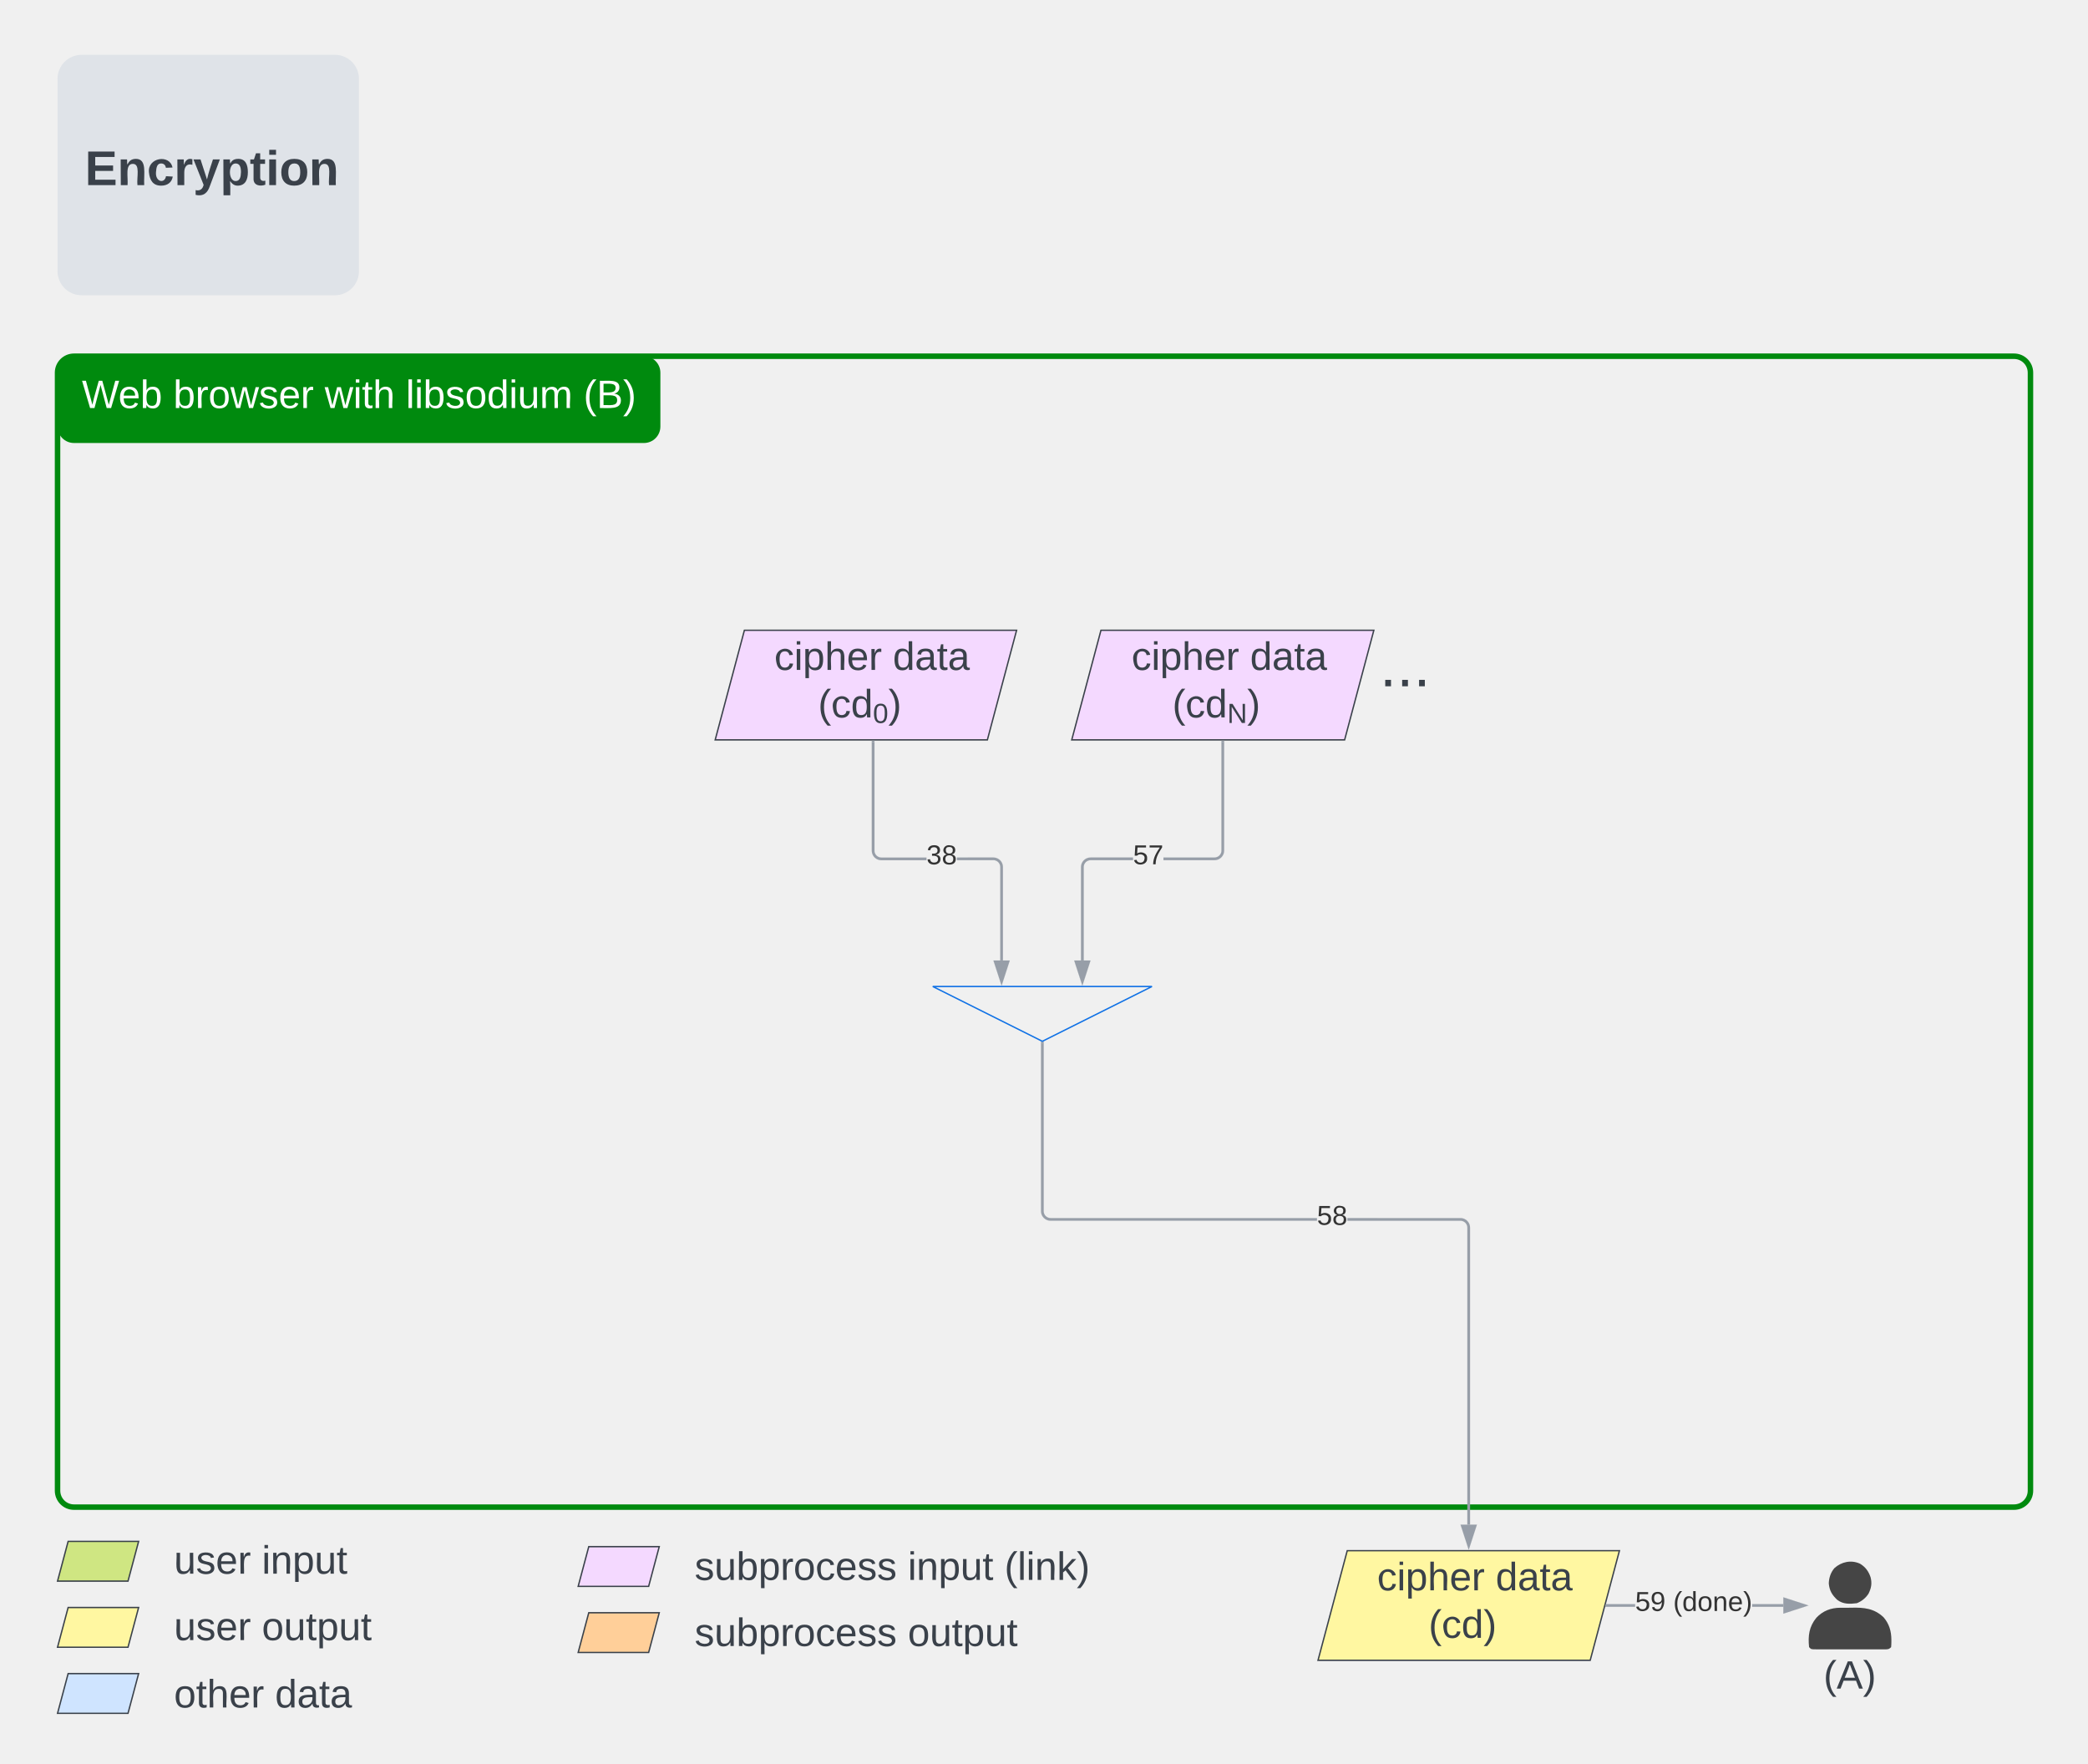
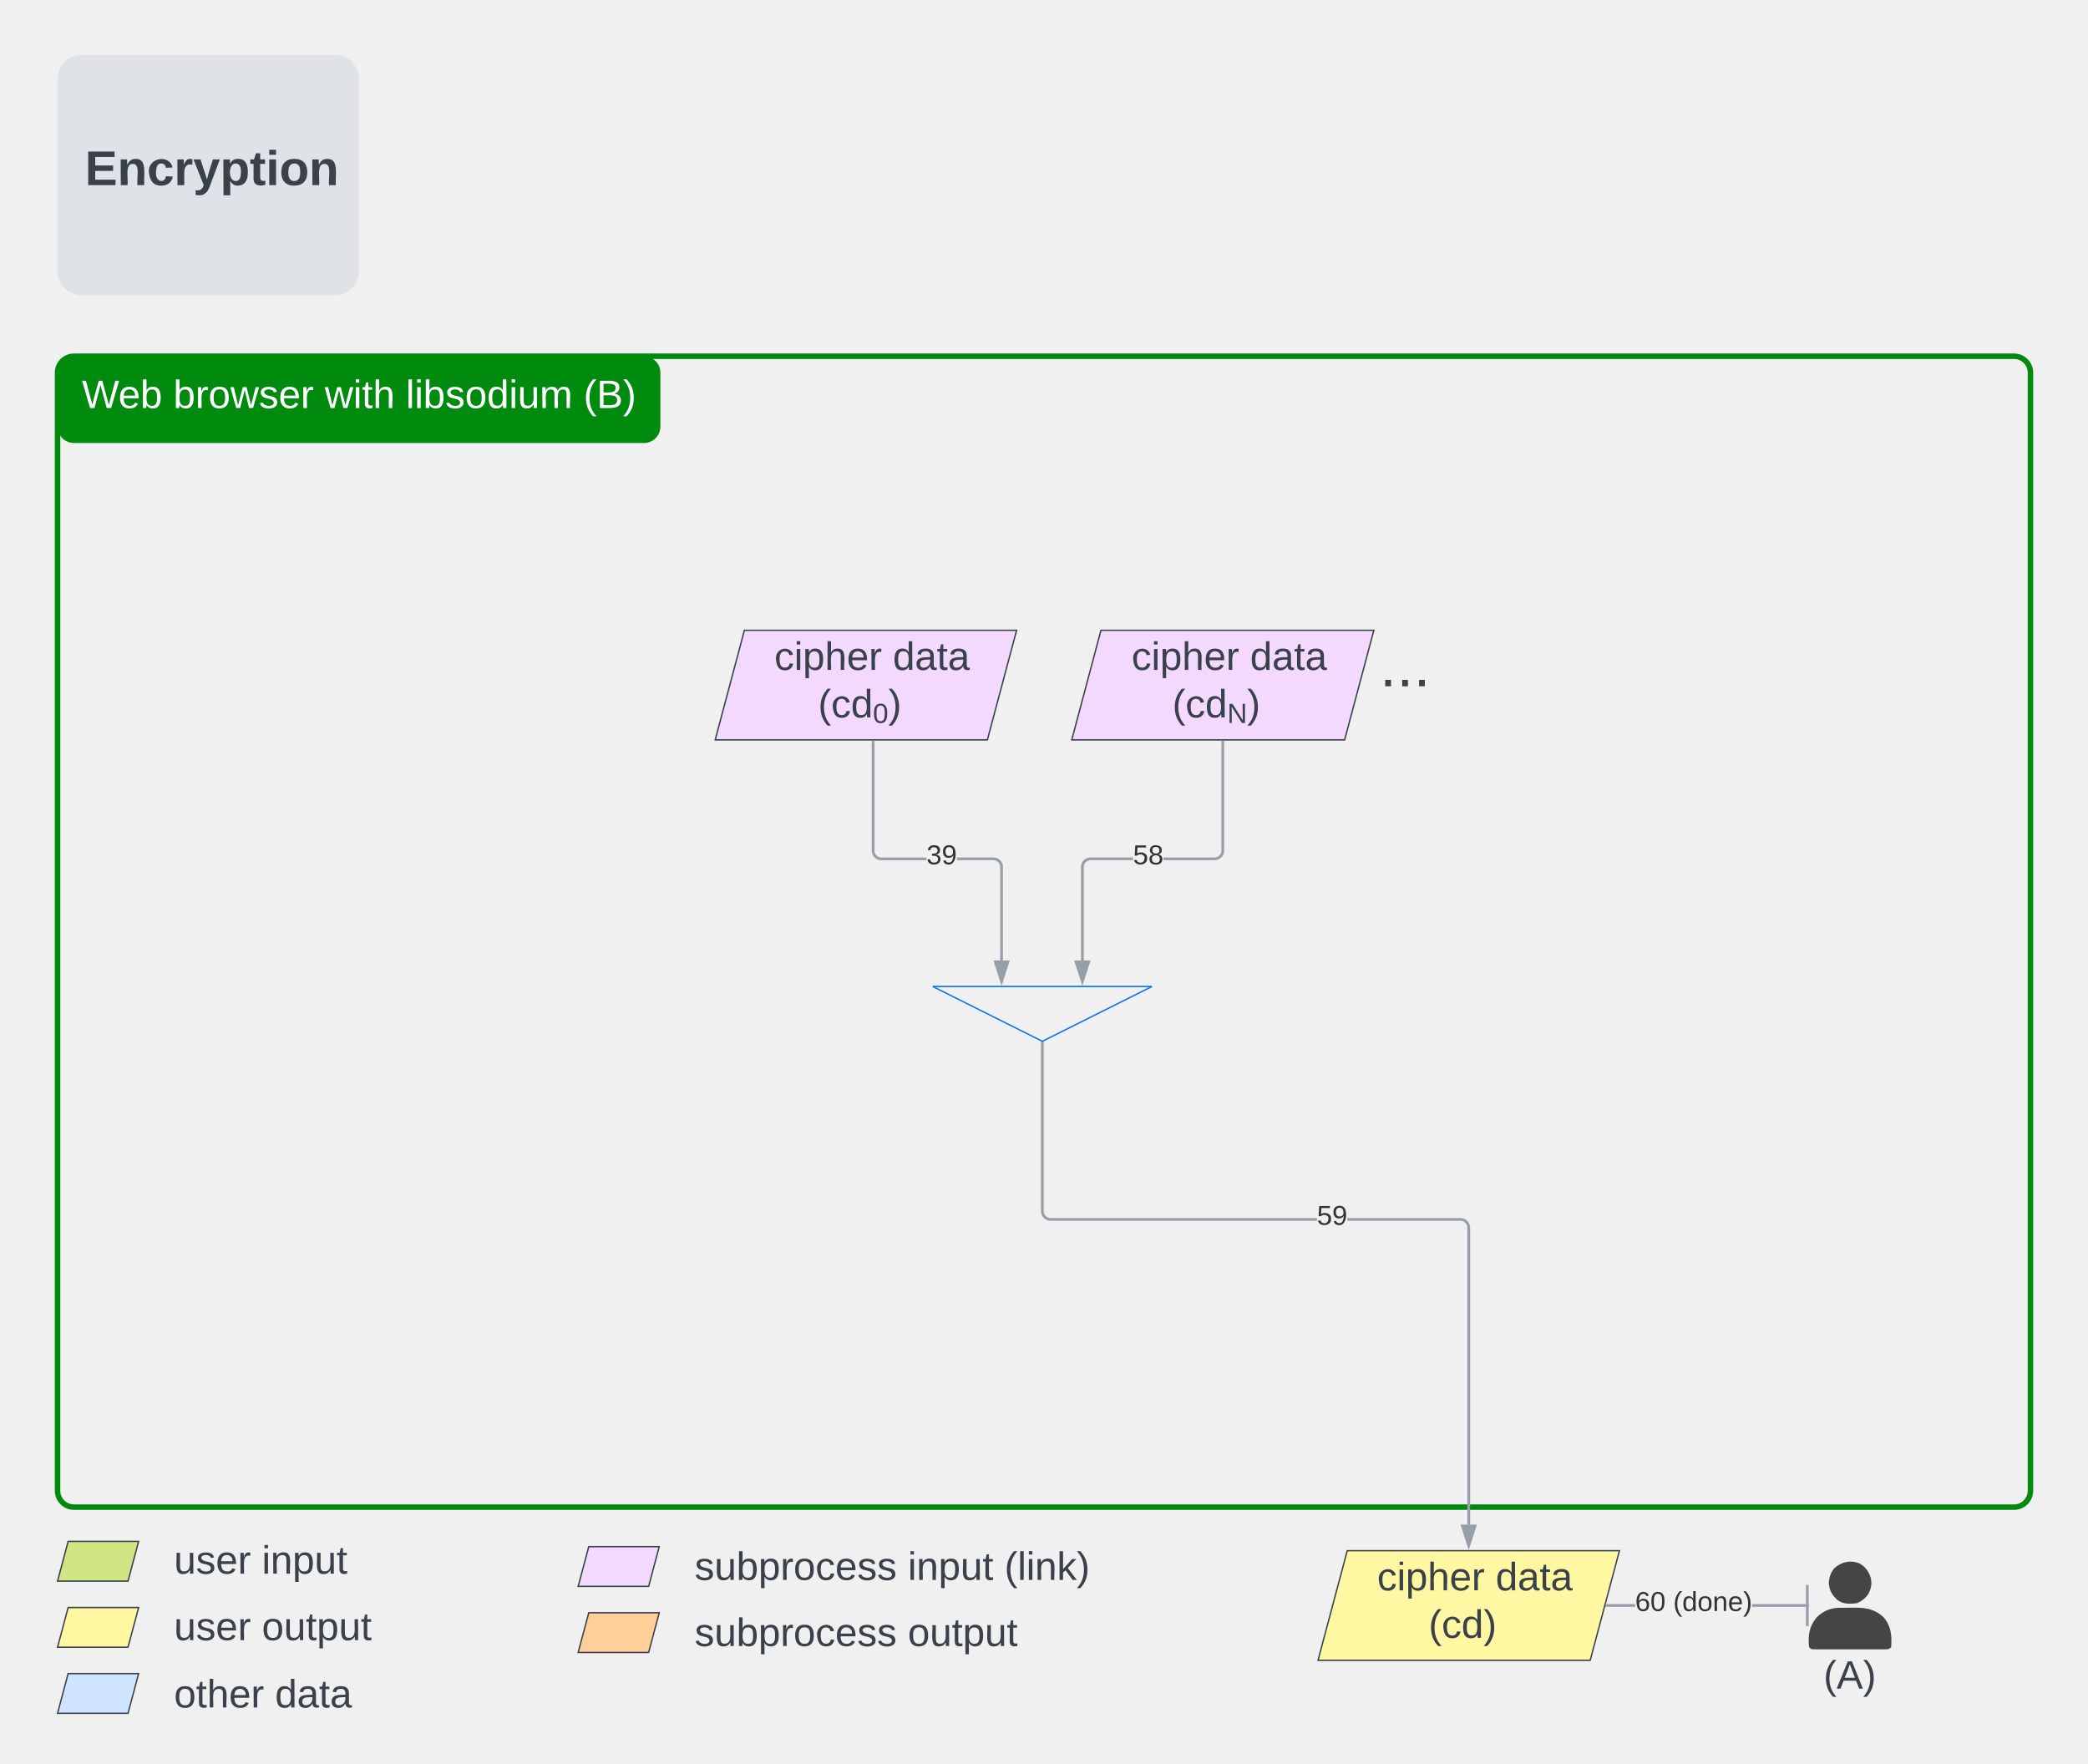
- <svg xmlns="http://www.w3.org/2000/svg" xmlns:ns1="lucid" xmlns:xlink="http://www.w3.org/1999/xlink" width="1524" height="1287" viewBox="0 0 1524 1287">
-   <g ns1:page-tab-id="1nk0b0XHCo~n" transform="translate(-78 1060)">
+ <svg xmlns="http://www.w3.org/2000/svg" xmlns:xlink="http://www.w3.org/1999/xlink" width="1524" height="1287" viewBox="0 0 1524 1287">
+   <g transform="translate(-78 1060)">
    <path fill="none" stroke="#008a0e" stroke-width="4" d="M120-788a12 12 0 0 1 12-12h1416a12 12 0 0 1 12 12V28a12 12 0 0 1-12 12H132a12 12 0 0 1-12-12z" />
    <path fill="#008a0e" d="M120-788a12 12 0 0 1 12-12h416a12 12 0 0 1 12 12v39.33a12 12 0 0 1-12 12H132a12 12 0 0 1-12-12z" />
    <use xlink:href="#a" transform="translate(137.738 -762.186)" />
    <use xlink:href="#b" transform="translate(204.503 -762.186)" />
    <use xlink:href="#c" transform="translate(315.003 -762.186)" />
    <use xlink:href="#d" transform="translate(374.225 -762.186)" />
    <use xlink:href="#e" transform="translate(503.904 -762.186)" />
    <path fill="#dfe3e8" d="M120-1002.45a17.55 17.55 0 0 1 17.55-17.55h184.9a17.55 17.55 0 0 1 17.55 17.55v140.4a17.55 17.55 0 0 1-17.55 17.55h-184.9A17.55 17.55 0 0 1 120-862.05z" />
    <use xlink:href="#f" transform="translate(140 -924.889)" />
    <path fill="#cfe682" stroke="#3a414a" d="M127.73 65h51.44l-7.74 29H120z" />
    <path fill="#cfe4ff" stroke="#3a414a" d="M127.73 161.5h51.44l-7.74 29H120z" />
    <path fill="#fff7a1" stroke="#3a414a" d="M127.73 113.25h51.44l-7.74 29H120z" />
    <path fill="none" d="M200 60h225.93v38.67H200z" />
    <use xlink:href="#g" transform="translate(205 88.564)" />
    <use xlink:href="#h" transform="translate(269.117 88.564)" />
    <path fill="none" d="M200 108.5h240v38.67H200z" />
    <use xlink:href="#g" transform="translate(205 137.064)" />
    <use xlink:href="#i" transform="translate(269.117 137.064)" />
    <path fill="none" d="M200 157.67h240v38.66H200z" />
    <use xlink:href="#j" transform="translate(205 186.23)" />
    <use xlink:href="#k" transform="translate(278.747 186.23)" />
    <path fill="#f4d9ff" stroke="#3a414a" d="M507.73 68.83h51.44l-7.74 29H500z" />
    <path fill="none" d="M580 65h340v36.67H580z" />
    <use xlink:href="#l" transform="translate(585 93.111)" />
    <use xlink:href="#m" transform="translate(740.599 93.111)" />
    <use xlink:href="#n" transform="translate(811.136 93.111)" />
    <use xlink:href="#o" transform="translate(585 127.778)" />
    <path fill="#ffcf99" stroke="#3a414a" d="M507.73 117.08h51.44l-7.74 29H500z" />
    <path fill="none" d="M580 113.25h260v36.67H580z" />
    <use xlink:href="#l" transform="translate(585 141.361)" />
    <use xlink:href="#p" transform="translate(740.599 141.361)" />
    <use xlink:href="#o" transform="translate(585 176.028)" />
    <path fill="#f4d9ff" stroke="#3a414a" d="M621.33-600H820l-21.33 80H600z" class="qc-clickable" data-target="01" />
    <use xlink:href="#q" transform="translate(643.165 -571.057)" />
    <use xlink:href="#r" transform="translate(729.672 -571.057)" />
    <use xlink:href="#s" transform="translate(675.091 -536.39)" />
    <path fill="#fff7a1" stroke="#3a414a" d="M1061.33 71.78H1260l-21.33 80H1040z" />
    <use xlink:href="#q" transform="translate(1083.165 100.728)" />
    <use xlink:href="#t" transform="translate(1169.672 100.728)" />
    <use xlink:href="#u" transform="translate(1120.709 135.395)" />
    <path fill="none" d="M1401.12 143.88h53.75v40h-53.75z" />
    <use xlink:href="#v" transform="translate(1408.942 172.461)" />
    <path fill="#f4d9ff" stroke="#3a414a" d="M881.58-600h199.17l-21.33 80H860.25z" class="qc-clickable" data-target="02" />
    <use xlink:href="#q" transform="translate(903.915 -571.057)" />
    <use xlink:href="#r" transform="translate(990.422 -571.057)" />
    <use xlink:href="#w" transform="translate(933.684 -536.39)" />
    <path fill="#979ea8" stroke="#979ea8" stroke-width=".05" d="m1144.04-170.97 1.05.08 1.06.26 1 .42.94.57.83.72.7.83.6.93.4 1 .26 1.08.07 1.06v216.8h-1.94v-216.74l-.07-.83-.18-.75-.3-.73-.42-.67-.5-.6-.6-.5-.68-.42-.73-.3-.76-.2-.84-.06h-82.53v-1.94zm-304.2-4.24.18.75.3.73.4.67.52.6.6.5.67.42.74.3.77.2.83.06h194.38v1.94H844.76l-1.05-.08-1.07-.26-1-.42-.94-.57-.84-.72-.7-.83-.6-.93-.4-1-.26-1.08-.08-1.06v-122.48h1.95v122.4z" />
    <path fill="#979ea8" d="M839.77-298.42h-1.95v-1.5l.97.48.97-.5zM1150 68.05l-4.63-14.27h9.27z" />
    <path fill="#979ea8" stroke="#979ea8" stroke-width=".05" d="m1150 71.2-5.98-18.4h11.96zm-3.3-16.44 3.3 10.13 3.3-10.14z" />
    <use xlink:href="#x" transform="translate(1039.212 -166)" />
-     <path fill="#979ea8" stroke="#979ea8" stroke-width=".05" d="M1271.44 112.76h-20.6v-1.95h20.6zm108.18 0h-22.73v-1.95h22.72z" />
-     <path fill="#979ea8" d="M1250.88 112.76h-1.3l.53-1.95h.78zm144-.98-14.26 4.64v-9.27z" />
-     <path fill="#979ea8" stroke="#979ea8" stroke-width=".05" d="m1398.04 111.78-18.4 5.98V105.8zm-16.45 3.3 10.13-3.3-10.14-3.3z" />
+     <path fill="#979ea8" stroke="#979ea8" stroke-width=".05" d="M1271.44 112.76h-20.6v-1.95h20.6zm126.68 0h-41.23v-1.95h41.22z" />
+     <path fill="#979ea8" d="M1250.88 112.76h-1.3l.53-1.95h.78z" />
+     <path fill="#979ea8" stroke="#979ea8" stroke-width=".05" d="M1398.1 126.78h-1.95v-30h1.95z" />
    <use xlink:href="#y" transform="translate(1271.45 115.785)" />
    <use xlink:href="#z" transform="translate(1299.227 115.785)" />
    <path fill="#979ea8" stroke="#979ea8" stroke-width=".05" d="m803.1-434.14 1.04.08 1.07.26 1.02.42.93.57.84.7.7.83.57.94.42 1 .24 1.07.08 1.05v68.2h-1.94v-68.13l-.07-.82-.17-.77-.3-.73-.42-.67-.5-.6-.6-.5-.67-.42-.73-.3-.76-.2-.83-.05h-26.57v-1.94zm-86.8-4.24.18.76.3.73.42.68.5.6.6.5.68.43.73.3.77.2.83.06h32.9v1.95h-32.98l-1.05-.07-1.07-.26-1-.42-.94-.57-.83-.7-.72-.85-.56-.93-.42-1-.25-1.08-.1-1.05v-79.37h1.97v79.3z" />
    <path fill="#979ea8" d="M716.24-518.47h-1.96v-1.03h1.96zm92.81 174.73L804.42-358h9.27z" />
    <path fill="#979ea8" stroke="#979ea8" stroke-width=".05" d="m809.05-340.58-5.98-18.4h11.96zm-3.3-16.45 3.3 10.14 3.3-10.13z" />
    <use xlink:href="#A" transform="translate(754.217 -429.167)" />
    <path fill="#454545" d="M1421.13 113.45h4.82c1.14 0 2.23-.06 3.38-.06 9.1-.2 16.54.43 23.48 7.03 4.1 4.8 5.62 10.05 5.68 16.26v1.53c0 1.34-.06 2.7-.18 3.97-1.75 1.8-2.78 1.6-5.13 1.6h-49.63c-3.62 0-3.62 0-5.13-1.6-.84-8.2-.06-14.86 5.32-21.45 4.77-5.06 10.56-7.24 17.38-7.3zm14.49-32.15c3.98 2.38 6.34 5.7 7.73 10 1.08 4.42.48 7.74-1.5 11.78-2 3.2-5.1 5.7-8.6 7.04-5.12.64-9.95.83-14.24-2.43-3.8-3.53-5.72-6.73-6.2-11.98.1-4.17 1.44-8.14 4.16-11.27 5.2-4.6 12.2-6.1 18.66-3.14z" />
    <path fill="#979ea8" stroke="#979ea8" stroke-width=".05" d="M904.97-432.2h-30.93l-.83.07-.75.2-.73.3-.67.4-.6.5-.5.6-.43.68-.3.73-.18.77-.06.82V-359H867v-68.2l.1-1.06.24-1.06.42-1 .58-.95.7-.83.84-.7.93-.58 1-.42 1.08-.26 1.06-.08h31zm66.5-6.93-.08 1.05-.26 1.07-.42 1-.58.93-.7.84-.84.7-.93.58-1 .42-1.08.25-1.06.1H927.2v-1.96h37.26l.83-.07.75-.2.73-.3.67-.4.6-.52.5-.6.43-.67.3-.72.18-.76.06-.83v-79.3h1.96z" />
    <path fill="#979ea8" d="M971.48-518.47h-1.96v-1.03h1.96zM868-343.74 863.37-358h9.26z" />
    <path fill="#979ea8" stroke="#979ea8" stroke-width=".05" d="m868-340.58-5.98-18.4h11.96zm-3.3-16.45 3.3 10.14 3.3-10.13z" />
    <use xlink:href="#B" transform="translate(904.976 -429.167)" />
    <path fill="none" stroke="#1071e5" d="M758.8-340h160l-80 40z" />
    <path fill="none" d="M1080-600h47.05v63.34H1080z" />
    <use xlink:href="#C" transform="translate(1085 -559.111)" />
    <defs>
      <path id="D" fill="#fff" d="M266 0h-40l-56-210L115 0H75L2-248h35L96-30l15-64 43-154h32l59 218 59-218h35" />
      <path id="E" fill="#fff" d="M100-194c63 0 86 42 84 106H49c0 40 14 67 53 68 26 1 43-12 49-29l28 8c-11 28-37 45-77 45C44 4 14-33 15-96c1-61 26-98 85-98m52 81c6-60-76-77-97-28-3 7-6 17-6 28z" />
      <path id="F" fill="#fff" d="M115-194c53 0 69 39 70 98 0 66-23 100-70 100C84 3 66-7 56-30L54 0H23l1-261h32v101c10-23 28-34 59-34m-8 174c40 0 45-34 45-75 0-40-5-75-45-74-42 0-51 32-51 76 0 43 10 73 51 73" />
      <path id="G" fill="#fff" d="M114-163C36-179 61-72 57 0H25l-1-190h30c1 12-1 29 2 39 6-27 23-49 58-41z" />
      <path id="H" fill="#fff" d="M100-194c62-1 85 37 85 99 1 63-27 99-86 99S16-35 15-95c0-66 28-99 85-99M99-20c44 1 53-31 53-75 0-43-8-75-51-75s-53 32-53 75 10 74 51 75" />
      <path id="I" fill="#fff" d="M206 0h-36l-40-164L89 0H53L-1-190h32L70-26l43-164h34l41 164 42-164h31" />
      <path id="J" fill="#fff" d="M135-143c-3-34-86-38-87 0 15 53 115 12 119 90S17 21 10-45l28-5c4 36 97 45 98 0-10-56-113-15-118-90-4-57 82-63 122-42 12 7 21 19 24 35" />
      <path id="K" fill="#fff" d="M24-231v-30h32v30zM24 0v-190h32V0z" />
      <path id="L" fill="#fff" d="M59-47c-2 24 18 29 38 22v24C64 9 27 4 27-40v-127H5v-23h24l9-43h21v43h35v23H59z" />
      <path id="M" fill="#fff" d="M106-169C34-169 62-67 57 0H25v-261h32l-1 103c12-21 28-36 61-36 89 0 53 116 60 194h-32v-121c2-32-8-49-39-48" />
      <path id="N" fill="#fff" d="M24 0v-261h32V0z" />
      <path id="O" fill="#fff" d="M85-194c31 0 48 13 60 33l-1-100h32l1 261h-30c-2-10 0-23-3-31C134-8 116 4 85 4 32 4 16-35 15-94c0-66 23-100 70-100m9 24c-40 0-46 34-46 75 0 40 6 74 45 74 42 0 51-32 51-76 0-42-9-74-50-73" />
      <path id="P" fill="#fff" d="M84 4C-5 8 30-112 23-190h32v120c0 31 7 50 39 49 72-2 45-101 50-169h31l1 190h-30c-1-10 1-25-2-33-11 22-28 36-60 37" />
      <path id="Q" fill="#fff" d="M210-169c-67 3-38 105-44 169h-31v-121c0-29-5-50-35-48C34-165 62-65 56 0H25l-1-190h30c1 10-1 24 2 32 10-44 99-50 107 0 11-21 27-35 58-36 85-2 47 119 55 194h-31v-121c0-29-5-49-35-48" />
      <path id="R" fill="#fff" d="M87 75C49 33 22-17 22-94c0-76 28-126 65-167h31c-38 41-64 92-64 168S80 34 118 75z" />
      <path id="S" fill="#fff" d="M160-131c35 5 61 23 61 61C221 17 115-2 30 0v-248c76 3 177-17 177 60 0 33-19 50-47 57m-97-11c50-1 110 9 110-42 0-47-63-36-110-37zm0 115c55-2 124 14 124-45 0-56-70-42-124-44z" />
      <path id="T" fill="#fff" d="M33-261c38 41 65 92 65 168S71 34 33 75H2C39 34 66-17 66-93S39-220 2-261z" />
      <path id="U" fill="#3a414a" d="M24 0v-248h195v40H76v63h132v40H76v65h150V0z" />
      <path id="V" fill="#3a414a" d="M135-194c87-1 58 113 63 194h-50c-7-57 23-157-34-157-59 0-34 97-39 157H25l-1-190h47c2 12-1 28 3 38 12-26 28-41 61-42" />
      <path id="W" fill="#3a414a" d="M190-63c-7 42-38 67-86 67-59 0-84-38-90-98-12-110 154-137 174-36l-49 2c-2-19-15-32-35-32-30 0-35 28-38 64-6 74 65 87 74 30" />
      <path id="X" fill="#3a414a" d="M135-150c-39-12-60 13-60 57V0H25l-1-190h47c2 13-1 29 3 40 6-28 27-53 61-41z" />
      <path id="Y" fill="#3a414a" d="M123 10C108 53 80 86 19 72V37c35 8 53-11 59-39L3-190h52l48 148c12-52 28-100 44-148h51" />
      <path id="Z" fill="#3a414a" d="M135-194c53 0 70 44 70 98 0 56-19 98-73 100-31 1-45-17-59-34 3 33 2 69 2 105H25l-1-265h48c2 10 0 23 3 31 11-24 29-35 60-35M114-30c33 0 39-31 40-66 0-38-9-64-40-64-56 0-55 130 0 130" />
      <path id="aa" fill="#3a414a" d="M115-3C79 11 28 4 28-45v-112H4v-33h27l15-45h31v45h36v33H77v99c-1 23 16 31 38 25z" />
      <path id="ab" fill="#3a414a" d="M25-224v-37h50v37zM25 0v-190h50V0z" />
      <path id="ac" fill="#3a414a" d="M110-194c64 0 96 36 96 99 0 64-35 99-97 99-61 0-95-36-95-99 0-62 34-99 96-99m-1 164c35 0 45-28 45-65 0-40-10-65-43-65-34 0-45 26-45 65 0 36 10 65 43 65" />
      <path id="ad" fill="#3a414a" d="M84 4C-5 8 30-112 23-190h32v120c0 31 7 50 39 49 72-2 45-101 50-169h31l1 190h-30c-1-10 1-25-2-33-11 22-28 36-60 37" />
      <path id="ae" fill="#3a414a" d="M135-143c-3-34-86-38-87 0 15 53 115 12 119 90S17 21 10-45l28-5c4 36 97 45 98 0-10-56-113-15-118-90-4-57 82-63 122-42 12 7 21 19 24 35" />
      <path id="af" fill="#3a414a" d="M100-194c63 0 86 42 84 106H49c0 40 14 67 53 68 26 1 43-12 49-29l28 8c-11 28-37 45-77 45C44 4 14-33 15-96c1-61 26-98 85-98m52 81c6-60-76-77-97-28-3 7-6 17-6 28z" />
      <path id="ag" fill="#3a414a" d="M114-163C36-179 61-72 57 0H25l-1-190h30c1 12-1 29 2 39 6-27 23-49 58-41z" />
      <path id="ah" fill="#3a414a" d="M24-231v-30h32v30zM24 0v-190h32V0z" />
      <path id="ai" fill="#3a414a" d="M117-194c89-4 53 116 60 194h-32v-121c0-31-8-49-39-48C34-167 62-67 57 0H25l-1-190h30c1 10-1 24 2 32 11-22 29-35 61-36" />
      <path id="aj" fill="#3a414a" d="M115-194c55 1 70 41 70 98S169 2 115 4C84 4 66-9 55-30l1 105H24l-1-265h31l2 30c10-21 28-34 59-34m-8 174c40 0 45-34 45-75s-6-73-45-74c-42 0-51 32-51 76 0 43 10 73 51 73" />
      <path id="ak" fill="#3a414a" d="M59-47c-2 24 18 29 38 22v24C64 9 27 4 27-40v-127H5v-23h24l9-43h21v43h35v23H59z" />
      <path id="al" fill="#3a414a" d="M100-194c62-1 85 37 85 99 1 63-27 99-86 99S16-35 15-95c0-66 28-99 85-99M99-20c44 1 53-31 53-75 0-43-8-75-51-75s-53 32-53 75 10 74 51 75" />
      <path id="am" fill="#3a414a" d="M106-169C34-169 62-67 57 0H25v-261h32l-1 103c12-21 28-36 61-36 89 0 53 116 60 194h-32v-121c2-32-8-49-39-48" />
      <path id="an" fill="#3a414a" d="M85-194c31 0 48 13 60 33l-1-100h32l1 261h-30c-2-10 0-23-3-31C134-8 116 4 85 4 32 4 16-35 15-94c0-66 23-100 70-100m9 24c-40 0-46 34-46 75 0 40 6 74 45 74 42 0 51-32 51-76 0-42-9-74-50-73" />
      <path id="ao" fill="#3a414a" d="M141-36C126-15 110 5 73 4 37 3 15-17 15-53c-1-64 63-63 125-63 3-35-9-54-41-54-24 1-41 7-42 31l-33-3c5-37 33-52 76-52 45 0 72 20 72 64v82c-1 20 7 32 28 27v20c-31 9-61-2-59-35M48-53c0 20 12 33 32 33 41-3 63-29 60-74-43 2-92-5-92 41" />
      <path id="ap" fill="#3a414a" d="M115-194c53 0 69 39 70 98 0 66-23 100-70 100C84 3 66-7 56-30L54 0H23l1-261h32v101c10-23 28-34 59-34m-8 174c40 0 45-34 45-75 0-40-5-75-45-74-42 0-51 32-51 76 0 43 10 73 51 73" />
      <path id="aq" fill="#3a414a" d="M96-169c-40 0-48 33-48 73s9 75 48 75c24 0 41-14 43-38l32 2c-6 37-31 61-74 61-59 0-76-41-82-99-10-93 101-131 147-64 4 7 5 14 7 22l-32 3c-4-21-16-35-41-35" />
      <path id="ar" fill="#3a414a" d="M87 75C49 33 22-17 22-94c0-76 28-126 65-167h31c-38 41-64 92-64 168S80 34 118 75z" />
      <path id="as" fill="#3a414a" d="M24 0v-261h32V0z" />
      <path id="at" fill="#3a414a" d="M143 0 79-87 56-68V0H24v-261h32v163l83-92h37l-77 82L181 0z" />
      <path id="au" fill="#3a414a" d="M33-261c38 41 65 92 65 168S71 34 33 75H2C39 34 66-17 66-93S39-220 2-261z" />
      <path id="av" fill="#3a414a" d="M101-251c68 0 85 55 85 127S166 4 100 4C33 4 14-52 14-124c0-73 17-127 87-127m-1 229c47 0 54-49 54-102s-4-102-53-102c-51 0-55 48-55 102 0 53 5 102 54 102" />
      <path id="aw" fill="#3a414a" d="m205 0-28-72H64L36 0H1l101-248h38L239 0zm-38-99-47-123c-12 45-31 82-46 123z" />
      <path id="ax" fill="#3a414a" d="M190 0 58-211 59 0H30v-248h39L202-35l-2-213h31V0z" />
      <path id="ay" fill="#333" d="M54-142c48-35 137-8 131 61C196 18 31 33 14-55l32-4c7 23 22 37 52 37 35-1 51-22 54-58 4-55-73-65-99-34H22l8-134h141v27H59" />
-       <path id="az" fill="#333" d="M134-131c28 9 52 24 51 62-1 50-34 73-85 73S17-19 16-69c0-36 21-54 49-61-75-25-45-126 34-121 46 3 78 18 79 63 0 33-17 51-44 57m-34-11c31 1 46-15 46-44 0-28-17-43-47-42-29 0-46 13-45 42 1 28 16 44 46 44m1 122c35 0 51-18 51-52 0-30-18-46-53-46-33 0-51 17-51 47 0 34 19 51 53 51" />
-       <path id="aA" fill="#333" d="M99-251c64 0 84 50 84 122C183-37 130 33 47-8c-14-7-20-23-25-40l30-5c6 39 69 39 84 7 9-19 16-44 16-74-10 22-31 35-62 35-49 0-73-33-73-83 0-54 28-83 82-83m-1 141c31-1 51-18 51-49 0-36-14-67-51-67-34 0-49 23-49 58 0 34 15 58 49 58" />
-       <path id="aB" fill="#333" d="M87 75C49 33 22-17 22-94c0-76 28-126 65-167h31c-38 41-64 92-64 168S80 34 118 75z" />
-       <path id="aC" fill="#333" d="M85-194c31 0 48 13 60 33l-1-100h32l1 261h-30c-2-10 0-23-3-31C134-8 116 4 85 4 32 4 16-35 15-94c0-66 23-100 70-100m9 24c-40 0-46 34-46 75 0 40 6 74 45 74 42 0 51-32 51-76 0-42-9-74-50-73" />
-       <path id="aD" fill="#333" d="M100-194c62-1 85 37 85 99 1 63-27 99-86 99S16-35 15-95c0-66 28-99 85-99M99-20c44 1 53-31 53-75 0-43-8-75-51-75s-53 32-53 75 10 74 51 75" />
-       <path id="aE" fill="#333" d="M117-194c89-4 53 116 60 194h-32v-121c0-31-8-49-39-48C34-167 62-67 57 0H25l-1-190h30c1 10-1 24 2 32 11-22 29-35 61-36" />
-       <path id="aF" fill="#333" d="M100-194c63 0 86 42 84 106H49c0 40 14 67 53 68 26 1 43-12 49-29l28 8c-11 28-37 45-77 45C44 4 14-33 15-96c1-61 26-98 85-98m52 81c6-60-76-77-97-28-3 7-6 17-6 28z" />
-       <path id="aG" fill="#333" d="M33-261c38 41 65 92 65 168S71 34 33 75H2C39 34 66-17 66-93S39-220 2-261z" />
-       <path id="aH" fill="#333" d="M126-127c33 6 58 20 58 59 0 88-139 92-164 29-3-8-5-16-6-25l32-3c6 27 21 44 54 44 32 0 52-15 52-46 0-38-36-46-79-43v-28c39 1 72-4 72-42 0-27-17-43-46-43-28 0-47 15-49 41l-32-3c6-42 35-63 81-64 48-1 79 21 79 65 0 36-21 52-52 59" />
-       <path id="aI" fill="#333" d="M64 0c3-98 48-159 88-221H18v-27h164v26C143-157 98-101 97 0z" />
-       <path id="aJ" fill="#3a414a" d="M33 0v-38h34V0z" />
+       <path id="az" fill="#333" d="M99-251c64 0 84 50 84 122C183-37 130 33 47-8c-14-7-20-23-25-40l30-5c6 39 69 39 84 7 9-19 16-44 16-74-10 22-31 35-62 35-49 0-73-33-73-83 0-54 28-83 82-83m-1 141c31-1 51-18 51-49 0-36-14-67-51-67-34 0-49 23-49 58 0 34 15 58 49 58" />
+       <path id="aA" fill="#333" d="M110-160c48 1 74 30 74 79 0 53-28 85-80 85-65 0-83-55-86-122-5-90 50-162 133-122 14 7 22 21 27 39l-31 6c-5-40-67-38-82-6-9 19-15 44-15 74 11-20 30-34 60-33m-7 138c34 0 49-23 49-58s-16-56-50-56c-29 0-50 16-49 49 1 36 15 65 50 65" />
+       <path id="aB" fill="#333" d="M101-251c68 0 85 55 85 127S166 4 100 4C33 4 14-52 14-124c0-73 17-127 87-127m-1 229c47 0 54-49 54-102s-4-102-53-102c-51 0-55 48-55 102 0 53 5 102 54 102" />
+       <path id="aC" fill="#333" d="M87 75C49 33 22-17 22-94c0-76 28-126 65-167h31c-38 41-64 92-64 168S80 34 118 75z" />
+       <path id="aD" fill="#333" d="M85-194c31 0 48 13 60 33l-1-100h32l1 261h-30c-2-10 0-23-3-31C134-8 116 4 85 4 32 4 16-35 15-94c0-66 23-100 70-100m9 24c-40 0-46 34-46 75 0 40 6 74 45 74 42 0 51-32 51-76 0-42-9-74-50-73" />
+       <path id="aE" fill="#333" d="M100-194c62-1 85 37 85 99 1 63-27 99-86 99S16-35 15-95c0-66 28-99 85-99M99-20c44 1 53-31 53-75 0-43-8-75-51-75s-53 32-53 75 10 74 51 75" />
+       <path id="aF" fill="#333" d="M117-194c89-4 53 116 60 194h-32v-121c0-31-8-49-39-48C34-167 62-67 57 0H25l-1-190h30c1 10-1 24 2 32 11-22 29-35 61-36" />
+       <path id="aG" fill="#333" d="M100-194c63 0 86 42 84 106H49c0 40 14 67 53 68 26 1 43-12 49-29l28 8c-11 28-37 45-77 45C44 4 14-33 15-96c1-61 26-98 85-98m52 81c6-60-76-77-97-28-3 7-6 17-6 28z" />
+       <path id="aH" fill="#333" d="M33-261c38 41 65 92 65 168S71 34 33 75H2C39 34 66-17 66-93S39-220 2-261z" />
+       <path id="aI" fill="#333" d="M126-127c33 6 58 20 58 59 0 88-139 92-164 29-3-8-5-16-6-25l32-3c6 27 21 44 54 44 32 0 52-15 52-46 0-38-36-46-79-43v-28c39 1 72-4 72-42 0-27-17-43-46-43-28 0-47 15-49 41l-32-3c6-42 35-63 81-64 48-1 79 21 79 65 0 36-21 52-52 59" />
+       <path id="aJ" fill="#333" d="M134-131c28 9 52 24 51 62-1 50-34 73-85 73S17-19 16-69c0-36 21-54 49-61-75-25-45-126 34-121 46 3 78 18 79 63 0 33-17 51-44 57m-34-11c31 1 46-15 46-44 0-28-17-43-47-42-29 0-46 13-45 42 1 28 16 44 46 44m1 122c35 0 51-18 51-52 0-30-18-46-53-46-33 0-51 17-51 47 0 34 19 51 53 51" />
+       <path id="aK" fill="#3a414a" d="M33 0v-38h34V0z" />
      <g id="a">
        <use xlink:href="#D" transform="scale(.08025)" />
        <use xlink:href="#E" transform="translate(26.642)scale(.08025)" />
        <use xlink:href="#F" transform="translate(42.691)scale(.08025)" />
      </g>
      <g id="b">
        <use xlink:href="#F" transform="scale(.08025)" />
        <use xlink:href="#G" transform="translate(16.05)scale(.08025)" />
        <use xlink:href="#H" transform="translate(25.599)scale(.08025)" />
        <use xlink:href="#I" transform="translate(41.648)scale(.08025)" />
        <use xlink:href="#J" transform="translate(62.432)scale(.08025)" />
        <use xlink:href="#E" transform="translate(76.877)scale(.08025)" />
        <use xlink:href="#G" transform="translate(92.926)scale(.08025)" />
      </g>
      <g id="c">
        <use xlink:href="#I" transform="scale(.08025)" />
        <use xlink:href="#K" transform="translate(20.784)scale(.08025)" />
        <use xlink:href="#L" transform="translate(27.123)scale(.08025)" />
        <use xlink:href="#M" transform="translate(35.148)scale(.08025)" />
      </g>
      <g id="d">
        <use xlink:href="#N" transform="scale(.08025)" />
        <use xlink:href="#K" transform="translate(6.34)scale(.08025)" />
        <use xlink:href="#F" transform="translate(12.679)scale(.08025)" />
        <use xlink:href="#J" transform="translate(28.728)scale(.08025)" />
        <use xlink:href="#H" transform="translate(43.173)scale(.08025)" />
        <use xlink:href="#O" transform="translate(59.222)scale(.08025)" />
        <use xlink:href="#K" transform="translate(75.272)scale(.08025)" />
        <use xlink:href="#P" transform="translate(81.611)scale(.08025)" />
        <use xlink:href="#Q" transform="translate(97.66)scale(.08025)" />
      </g>
      <g id="e">
        <use xlink:href="#R" transform="scale(.08025)" />
        <use xlink:href="#S" transform="translate(9.55)scale(.08025)" />
        <use xlink:href="#T" transform="translate(28.809)scale(.08025)" />
      </g>
      <g id="f">
        <use xlink:href="#U" transform="scale(.09877)" />
        <use xlink:href="#V" transform="translate(23.704)scale(.09877)" />
        <use xlink:href="#W" transform="translate(45.333)scale(.09877)" />
        <use xlink:href="#X" transform="translate(65.086)scale(.09877)" />
        <use xlink:href="#Y" transform="translate(78.914)scale(.09877)" />
        <use xlink:href="#Z" transform="translate(98.667)scale(.09877)" />
        <use xlink:href="#aa" transform="translate(120.296)scale(.09877)" />
        <use xlink:href="#ab" transform="translate(132.05)scale(.09877)" />
        <use xlink:href="#ac" transform="translate(141.926)scale(.09877)" />
        <use xlink:href="#V" transform="translate(163.556)scale(.09877)" />
      </g>
      <g id="g">
        <use xlink:href="#ad" transform="scale(.08025)" />
        <use xlink:href="#ae" transform="translate(16.05)scale(.08025)" />
        <use xlink:href="#af" transform="translate(30.494)scale(.08025)" />
        <use xlink:href="#ag" transform="translate(46.543)scale(.08025)" />
      </g>
      <g id="h">
        <use xlink:href="#ah" transform="scale(.08025)" />
        <use xlink:href="#ai" transform="translate(6.34)scale(.08025)" />
        <use xlink:href="#aj" transform="translate(22.389)scale(.08025)" />
        <use xlink:href="#ad" transform="translate(38.438)scale(.08025)" />
        <use xlink:href="#ak" transform="translate(54.488)scale(.08025)" />
      </g>
      <g id="i">
        <use xlink:href="#al" transform="scale(.08025)" />
        <use xlink:href="#ad" transform="translate(16.05)scale(.08025)" />
        <use xlink:href="#ak" transform="translate(32.099)scale(.08025)" />
        <use xlink:href="#aj" transform="translate(40.123)scale(.08025)" />
        <use xlink:href="#ad" transform="translate(56.173)scale(.08025)" />
        <use xlink:href="#ak" transform="translate(72.222)scale(.08025)" />
      </g>
      <g id="j">
        <use xlink:href="#al" transform="scale(.08025)" />
        <use xlink:href="#ak" transform="translate(16.05)scale(.08025)" />
        <use xlink:href="#am" transform="translate(24.074)scale(.08025)" />
        <use xlink:href="#af" transform="translate(40.123)scale(.08025)" />
        <use xlink:href="#ag" transform="translate(56.173)scale(.08025)" />
      </g>
      <g id="k">
        <use xlink:href="#an" transform="scale(.08025)" />
        <use xlink:href="#ao" transform="translate(16.05)scale(.08025)" />
        <use xlink:href="#ak" transform="translate(32.099)scale(.08025)" />
        <use xlink:href="#ao" transform="translate(40.123)scale(.08025)" />
      </g>
      <g id="l">
        <use xlink:href="#ae" transform="scale(.08025)" />
        <use xlink:href="#ad" transform="translate(14.444)scale(.08025)" />
        <use xlink:href="#ap" transform="translate(30.494)scale(.08025)" />
        <use xlink:href="#aj" transform="translate(46.543)scale(.08025)" />
        <use xlink:href="#ag" transform="translate(62.593)scale(.08025)" />
        <use xlink:href="#al" transform="translate(72.142)scale(.08025)" />
        <use xlink:href="#aq" transform="translate(88.191)scale(.08025)" />
        <use xlink:href="#af" transform="translate(102.636)scale(.08025)" />
        <use xlink:href="#ae" transform="translate(118.685)scale(.08025)" />
        <use xlink:href="#ae" transform="translate(133.13)scale(.08025)" />
      </g>
      <g id="m">
        <use xlink:href="#ah" transform="scale(.08025)" />
        <use xlink:href="#ai" transform="translate(6.34)scale(.08025)" />
        <use xlink:href="#aj" transform="translate(22.389)scale(.08025)" />
        <use xlink:href="#ad" transform="translate(38.438)scale(.08025)" />
        <use xlink:href="#ak" transform="translate(54.488)scale(.08025)" />
      </g>
      <g id="n">
        <use xlink:href="#ar" transform="scale(.08025)" />
        <use xlink:href="#as" transform="translate(9.55)scale(.08025)" />
        <use xlink:href="#ah" transform="translate(15.889)scale(.08025)" />
        <use xlink:href="#ai" transform="translate(22.228)scale(.08025)" />
        <use xlink:href="#at" transform="translate(38.278)scale(.08025)" />
        <use xlink:href="#au" transform="translate(52.722)scale(.08025)" />
      </g>
      <g id="p">
        <use xlink:href="#al" transform="scale(.08025)" />
        <use xlink:href="#ad" transform="translate(16.05)scale(.08025)" />
        <use xlink:href="#ak" transform="translate(32.099)scale(.08025)" />
        <use xlink:href="#aj" transform="translate(40.123)scale(.08025)" />
        <use xlink:href="#ad" transform="translate(56.173)scale(.08025)" />
        <use xlink:href="#ak" transform="translate(72.222)scale(.08025)" />
      </g>
      <g id="q">
        <use xlink:href="#aq" transform="scale(.08025)" />
        <use xlink:href="#ah" transform="translate(14.444)scale(.08025)" />
        <use xlink:href="#aj" transform="translate(20.784)scale(.08025)" />
        <use xlink:href="#am" transform="translate(36.833)scale(.08025)" />
        <use xlink:href="#af" transform="translate(52.883)scale(.08025)" />
        <use xlink:href="#ag" transform="translate(68.932)scale(.08025)" />
      </g>
      <g id="r">
        <use xlink:href="#an" transform="scale(.08025)" />
        <use xlink:href="#ao" transform="translate(16.05)scale(.08025)" />
        <use xlink:href="#ak" transform="translate(32.099)scale(.08025)" />
        <use xlink:href="#ao" transform="translate(40.123)scale(.08025)" />
      </g>
      <g id="s">
        <use xlink:href="#ar" transform="scale(.08025)" />
        <use xlink:href="#aq" transform="translate(9.55)scale(.08025)" />
        <use xlink:href="#an" transform="translate(23.994)scale(.08025)" />
        <use xlink:href="#av" transform="translate(40.043 4.044)scale(.05617)" />
        <use xlink:href="#au" transform="translate(51.278)scale(.08025)" />
      </g>
      <g id="t">
        <use xlink:href="#an" transform="scale(.08025)" />
        <use xlink:href="#ao" transform="translate(16.05)scale(.08025)" />
        <use xlink:href="#ak" transform="translate(32.099)scale(.08025)" />
        <use xlink:href="#ao" transform="translate(40.123)scale(.08025)" />
      </g>
      <g id="u">
        <use xlink:href="#ar" transform="scale(.08025)" />
        <use xlink:href="#aq" transform="translate(9.55)scale(.08025)" />
        <use xlink:href="#an" transform="translate(23.994)scale(.08025)" />
        <use xlink:href="#au" transform="translate(40.043)scale(.08025)" />
      </g>
      <g id="v">
        <use xlink:href="#ar" transform="scale(.08025)" />
        <use xlink:href="#aw" transform="translate(9.55)scale(.08025)" />
        <use xlink:href="#au" transform="translate(28.809)scale(.08025)" />
      </g>
      <g id="w">
        <use xlink:href="#ar" transform="scale(.08025)" />
        <use xlink:href="#aq" transform="translate(9.55)scale(.08025)" />
        <use xlink:href="#an" transform="translate(23.994)scale(.08025)" />
        <use xlink:href="#ax" transform="translate(40.043 4.044)scale(.05617)" />
        <use xlink:href="#au" transform="translate(54.592)scale(.08025)" />
      </g>
      <g id="x">
        <use xlink:href="#ay" transform="scale(.05556)" />
        <use xlink:href="#az" transform="translate(11.111)scale(.05556)" />
      </g>
      <g id="y">
-         <use xlink:href="#ay" transform="scale(.05556)" />
-         <use xlink:href="#aA" transform="translate(11.111)scale(.05556)" />
+         <use xlink:href="#aA" transform="scale(.05556)" />
+         <use xlink:href="#aB" transform="translate(11.111)scale(.05556)" />
      </g>
      <g id="z">
-         <use xlink:href="#aB" transform="scale(.05556)" />
-         <use xlink:href="#aC" transform="translate(6.611)scale(.05556)" />
-         <use xlink:href="#aD" transform="translate(17.722)scale(.05556)" />
-         <use xlink:href="#aE" transform="translate(28.833)scale(.05556)" />
-         <use xlink:href="#aF" transform="translate(39.944)scale(.05556)" />
-         <use xlink:href="#aG" transform="translate(51.056)scale(.05556)" />
+         <use xlink:href="#aC" transform="scale(.05556)" />
+         <use xlink:href="#aD" transform="translate(6.611)scale(.05556)" />
+         <use xlink:href="#aE" transform="translate(17.722)scale(.05556)" />
+         <use xlink:href="#aF" transform="translate(28.833)scale(.05556)" />
+         <use xlink:href="#aG" transform="translate(39.944)scale(.05556)" />
+         <use xlink:href="#aH" transform="translate(51.056)scale(.05556)" />
      </g>
      <g id="A">
-         <use xlink:href="#aH" transform="scale(.05556)" />
+         <use xlink:href="#aI" transform="scale(.05556)" />
        <use xlink:href="#az" transform="translate(11.111)scale(.05556)" />
      </g>
      <g id="B">
        <use xlink:href="#ay" transform="scale(.05556)" />
-         <use xlink:href="#aI" transform="translate(11.111)scale(.05556)" />
+         <use xlink:href="#aJ" transform="translate(11.111)scale(.05556)" />
      </g>
      <g id="C">
-         <use xlink:href="#aJ" transform="scale(.12346)" />
-         <use xlink:href="#aJ" transform="translate(12.346)scale(.12346)" />
-         <use xlink:href="#aJ" transform="translate(24.691)scale(.12346)" />
+         <use xlink:href="#aK" transform="scale(.12346)" />
+         <use xlink:href="#aK" transform="translate(12.346)scale(.12346)" />
+         <use xlink:href="#aK" transform="translate(24.691)scale(.12346)" />
      </g>
    </defs>
  </g>
</svg>
